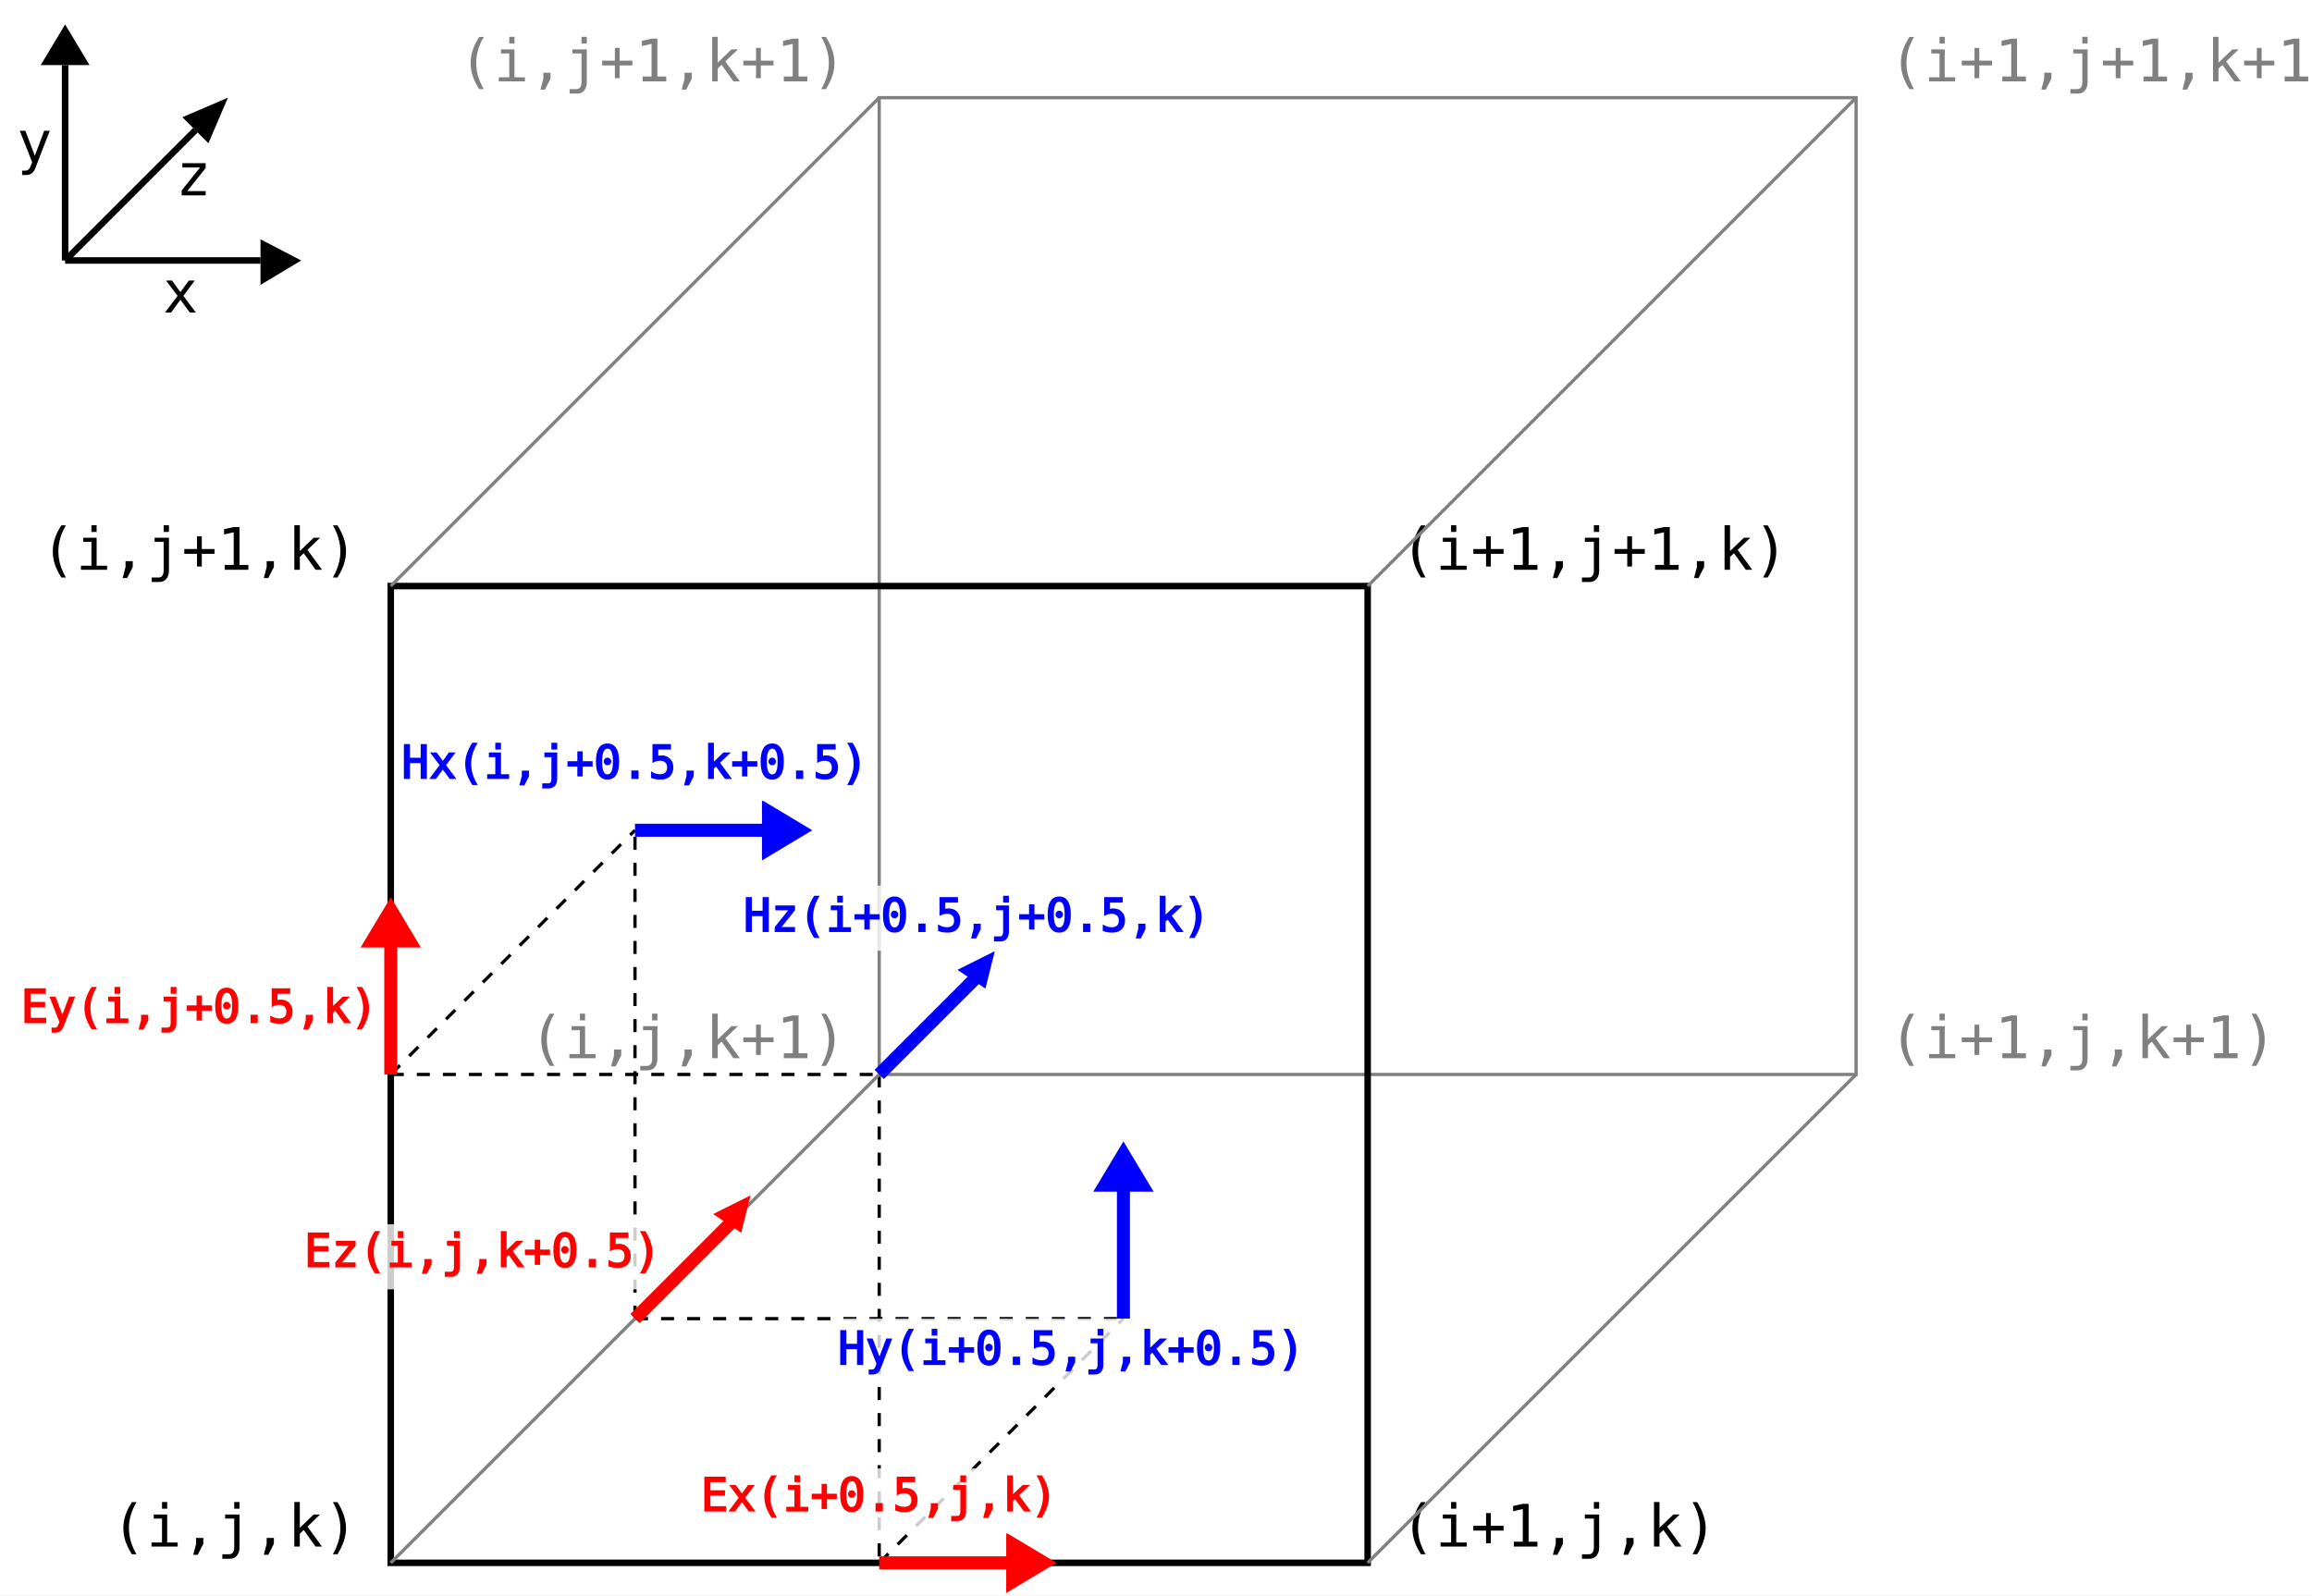
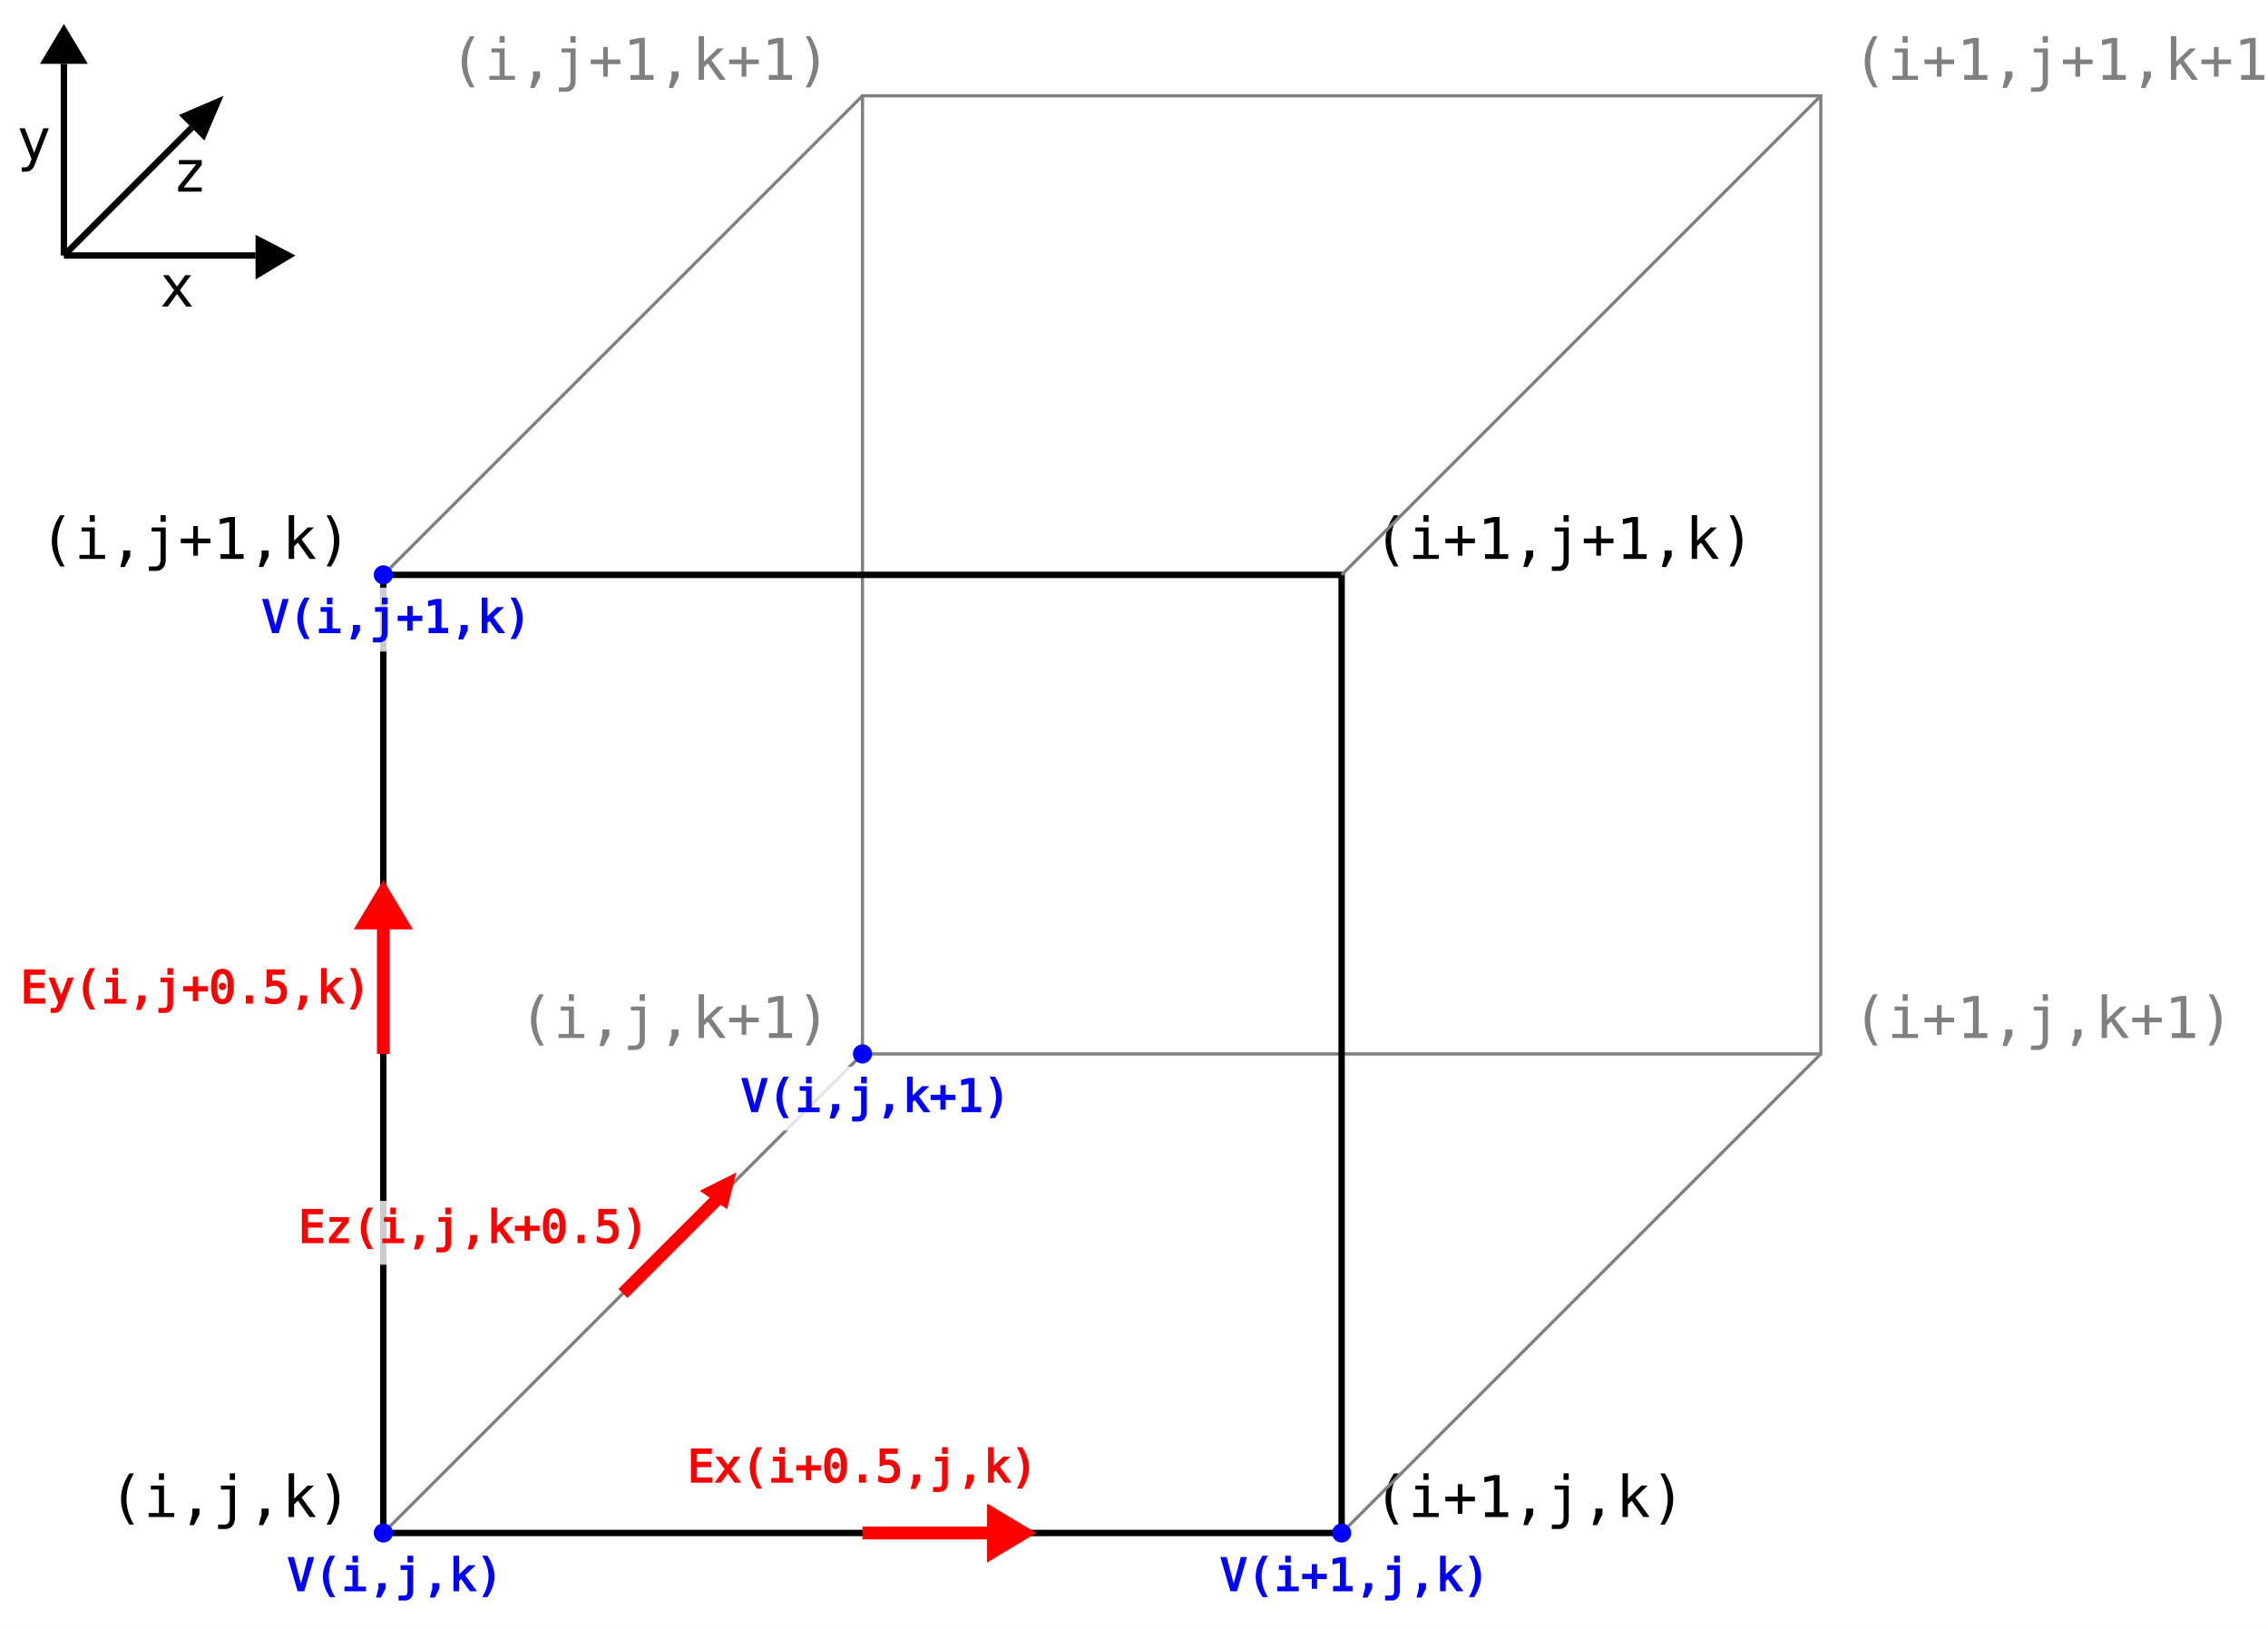
- <svg xmlns="http://www.w3.org/2000/svg" width="355" height="245">
+ <svg xmlns="http://www.w3.org/2000/svg" width="355" height="255">
  <style>
.cell {
 stroke: black;
 fill: none;
 stroke-width: 1;
}

.cell .back {
 stroke: grey;
 stroke-width: 0.5;
- }
- 
- .staggered-cell {
-  stroke: black;
-  fill: none;
-  stroke-width: 0.5;
-  stroke-dasharray: 2 2;
}

.axis {
 stroke: black;
 fill: none;
 stroke-width: 1;
}

.e-field {
 stroke: red;
 fill: red;
}

- .h-field {
+ .voltage {
 stroke: blue;
 fill: blue;
}

.field line {
 stroke-width: 2;
}

- .field text {
+ .field text, .voltage text {
 stroke-width: 0.25;
 font-size: 7px;
}

- .field .background {
+ .background {
 /* stroke: black; */
 /* stroke-width: 1px; */
 stroke-width: 0;
 fill: #ffffffcc;
}

.coord {
 fill: black;
 font-size: 9px;
}

.coord .back {
 fill: grey;
}

text {
 font-family: monospace;
}
</style>
  <rect width="100%" height="100%" fill="white" />
  <g transform="translate(10, 10)">
    <line class="axis" x1="0" y1="0" x2="0" y2="30" />
    <polygon points="-3.75 0, 3.75 0, 0 -6.25" fill="black" />
    <line class="axis" x1="0" y1="30" x2="30" y2="30" />
    <polygon points="30 26.75, 30 33.75, 36.25 30" fill="black" />
    <line class="axis" x1="0" y1="30" x2="20" y2="10" />
    <polygon points="18 8, 22 12, 25 5" fill="black" />
    <text class="coord" x="15" y="38" text-anchor="center">x</text>
    <text class="coord" x="-2" y="15" text-anchor="end">y</text>
    <text class="coord" x="17" y="20" text-anchor="start">z</text>
  </g>
  <g transform="translate(60 15)">
    <g class="coord" transform="translate(0 -2.5)">
      <text x="-5" y="225" text-anchor="end">(i,j,k)</text>
      <text x="155" y="225" text-anchor="start">(i+1,j,k)</text>
      <text x="-5" y="75" text-anchor="end">(i,j+1,k)</text>
      <text x="155" y="75" text-anchor="start">(i+1,j+1,k)</text>
      <text x="70" y="150" text-anchor="end" class="back">(i,j,k+1)</text>
      <text x="230" y="150" text-anchor="start" class="back">(i+1,j,k+1)</text>
      <text x="70" y="0" text-anchor="end" class="back">(i,j+1,k+1)</text>
      <text x="230" y="0" text-anchor="start" class="back">(i+1,j+1,k+1)</text>
    </g>
-     <g class="staggered-cell">
-       <line x1="0" y1="150" x2="37.5" y2="112.5" />
-       <line x1="37.5" y1="187.5" x2="37.5" y2="112.5" />
-       <line x1="37.5" y1="187.5" x2="112.5" y2="187.5" />
-       <line x1="75" y1="225" x2="112.5" y2="187.5" />
-       <line x1="0" y1="150" x2="75" y2="150" />
-       <line x1="75" y1="150" x2="75" y2="225" />
-     </g>
    <g class="cell">
      <rect class="back" height="150" width="150" x="75" y="0" />
      <rect height="150" width="150" x="0" y="75" />
      <line class="back" x1="0" y1="75" x2="75" y2="0" />
      <line class="back" x1="150" y1="75" x2="225" y2="0" />
      <line class="back" x1="0" y1="225" x2="75" y2="150" />
      <line class="back" x1="150" y1="225" x2="225" y2="150" />
    </g>
    <g class="field e-field">
      <g transform="translate(0 150)">
        <line x1="0" y1="0" x2="0" y2="-20" />
        <polygon points="-3.75 -20, 3.75 -20, 0 -26.25" />
        <rect class="background" width="53" height="10" x="-55" y="-14.5" />
        <text x="-2" y="-8" text-anchor="end">Ey(i,j+0.5,k)</text>
      </g>
      <g transform="translate(75 225)">
        <line x1="0" y1="0" x2="20" y2="0" />
        <polygon points="20 -3.75, 20 3.75, 26.25 0" />
        <rect class="background" width="54" height="10" x="-27" y="-14.5" />
        <text x="0" y="-8" text-anchor="middle">Ex(i+0.5,j,k)</text>
      </g>
      <g transform="translate(37.5 187.5)">
        <line x1="0" y1="0" x2="15" y2="-15" />
        <polygon points="13 -16, 16 -14, 17 -18" />
        <rect class="background" width="51" height="10" x="-48" y="-14.5" />
        <text x="4" y="-8" text-anchor="end">Ez(i,j,k+0.5)</text>
      </g>
    </g>
-     <g class="field h-field">
-       <g transform="translate(37.5 112.5)">
-         <line x1="0" y1="0" x2="20" y2="0" />
-         <polygon points="20 -3.75, 20 3.75, 26.25 0" />
-         <rect class="background" width="70" height="10" x="-36" y="-14.5" />
-         <text x="0" y="-8" text-anchor="middle">Hx(i,j+0.5,k+0.5)</text>
+     <g class="voltage">
+       <g transform="translate(0,225)">
+         <circle x="0" y="0" r="1" />
+         <g transform="translate(-17, 2)">
+           <rect class="background" width="34" height="10" x="0" y="0" />
+           <text x="2" y="7" text-anchor="start">V(i,j,k)</text>
+         </g>
      </g>
-       <g transform="translate(112.5 187.5)">
-         <line x1="0" y1="0" x2="0" y2="-20" />
-         <polygon points="-3.75 -20, 3.75 -20, 0 -26.25" />
-         <rect class="background" width="69" height="10" x="-43" y="0" />
-         <text x="-8" y="7" text-anchor="middle">Hy(i+0.5,j,k+0.5)</text>
+       <g transform="translate(150, 225)">
+         <circle x="0" y="0" r="1" />
+         <g transform="translate(-21, 2)">
+           <rect class="background" width="42" height="10" x="0" y="0" />
+           <text x="2" y="7" text-anchor="start">V(i+1,j,k)</text>
+         </g>
+       </g>
+       <g transform="translate(0, 75)">
+         <circle x="0" y="0" r="1" />
+         <g transform="translate(-21, 2)">
+           <rect class="background" width="42" height="10" x="0" y="0" />
+           <text x="2" y="7" text-anchor="start">V(i,j+1,k)</text>
+         </g>
      </g>
      <g transform="translate(75 150)">
-         <line x1="0" y1="0" x2="15" y2="-15" />
-         <polygon points="13 -16, 16 -14, 17 -18" />
-         <rect class="background" width="70" height="10" x="-20" y="-29" />
-         <text x="15" y="-22" text-anchor="middle">Hz(i+0.5,j+0.5,k)</text>
+         <circle x="0" y="0" r="1" />
+         <g transform="translate(-21, 2)">
+           <rect class="background" width="42" height="10" x="0" y="0" />
+           <text x="2" y="7" text-anchor="start">V(i,j,k+1)</text>
+         </g>
      </g>
    </g>
  </g>
</svg>
